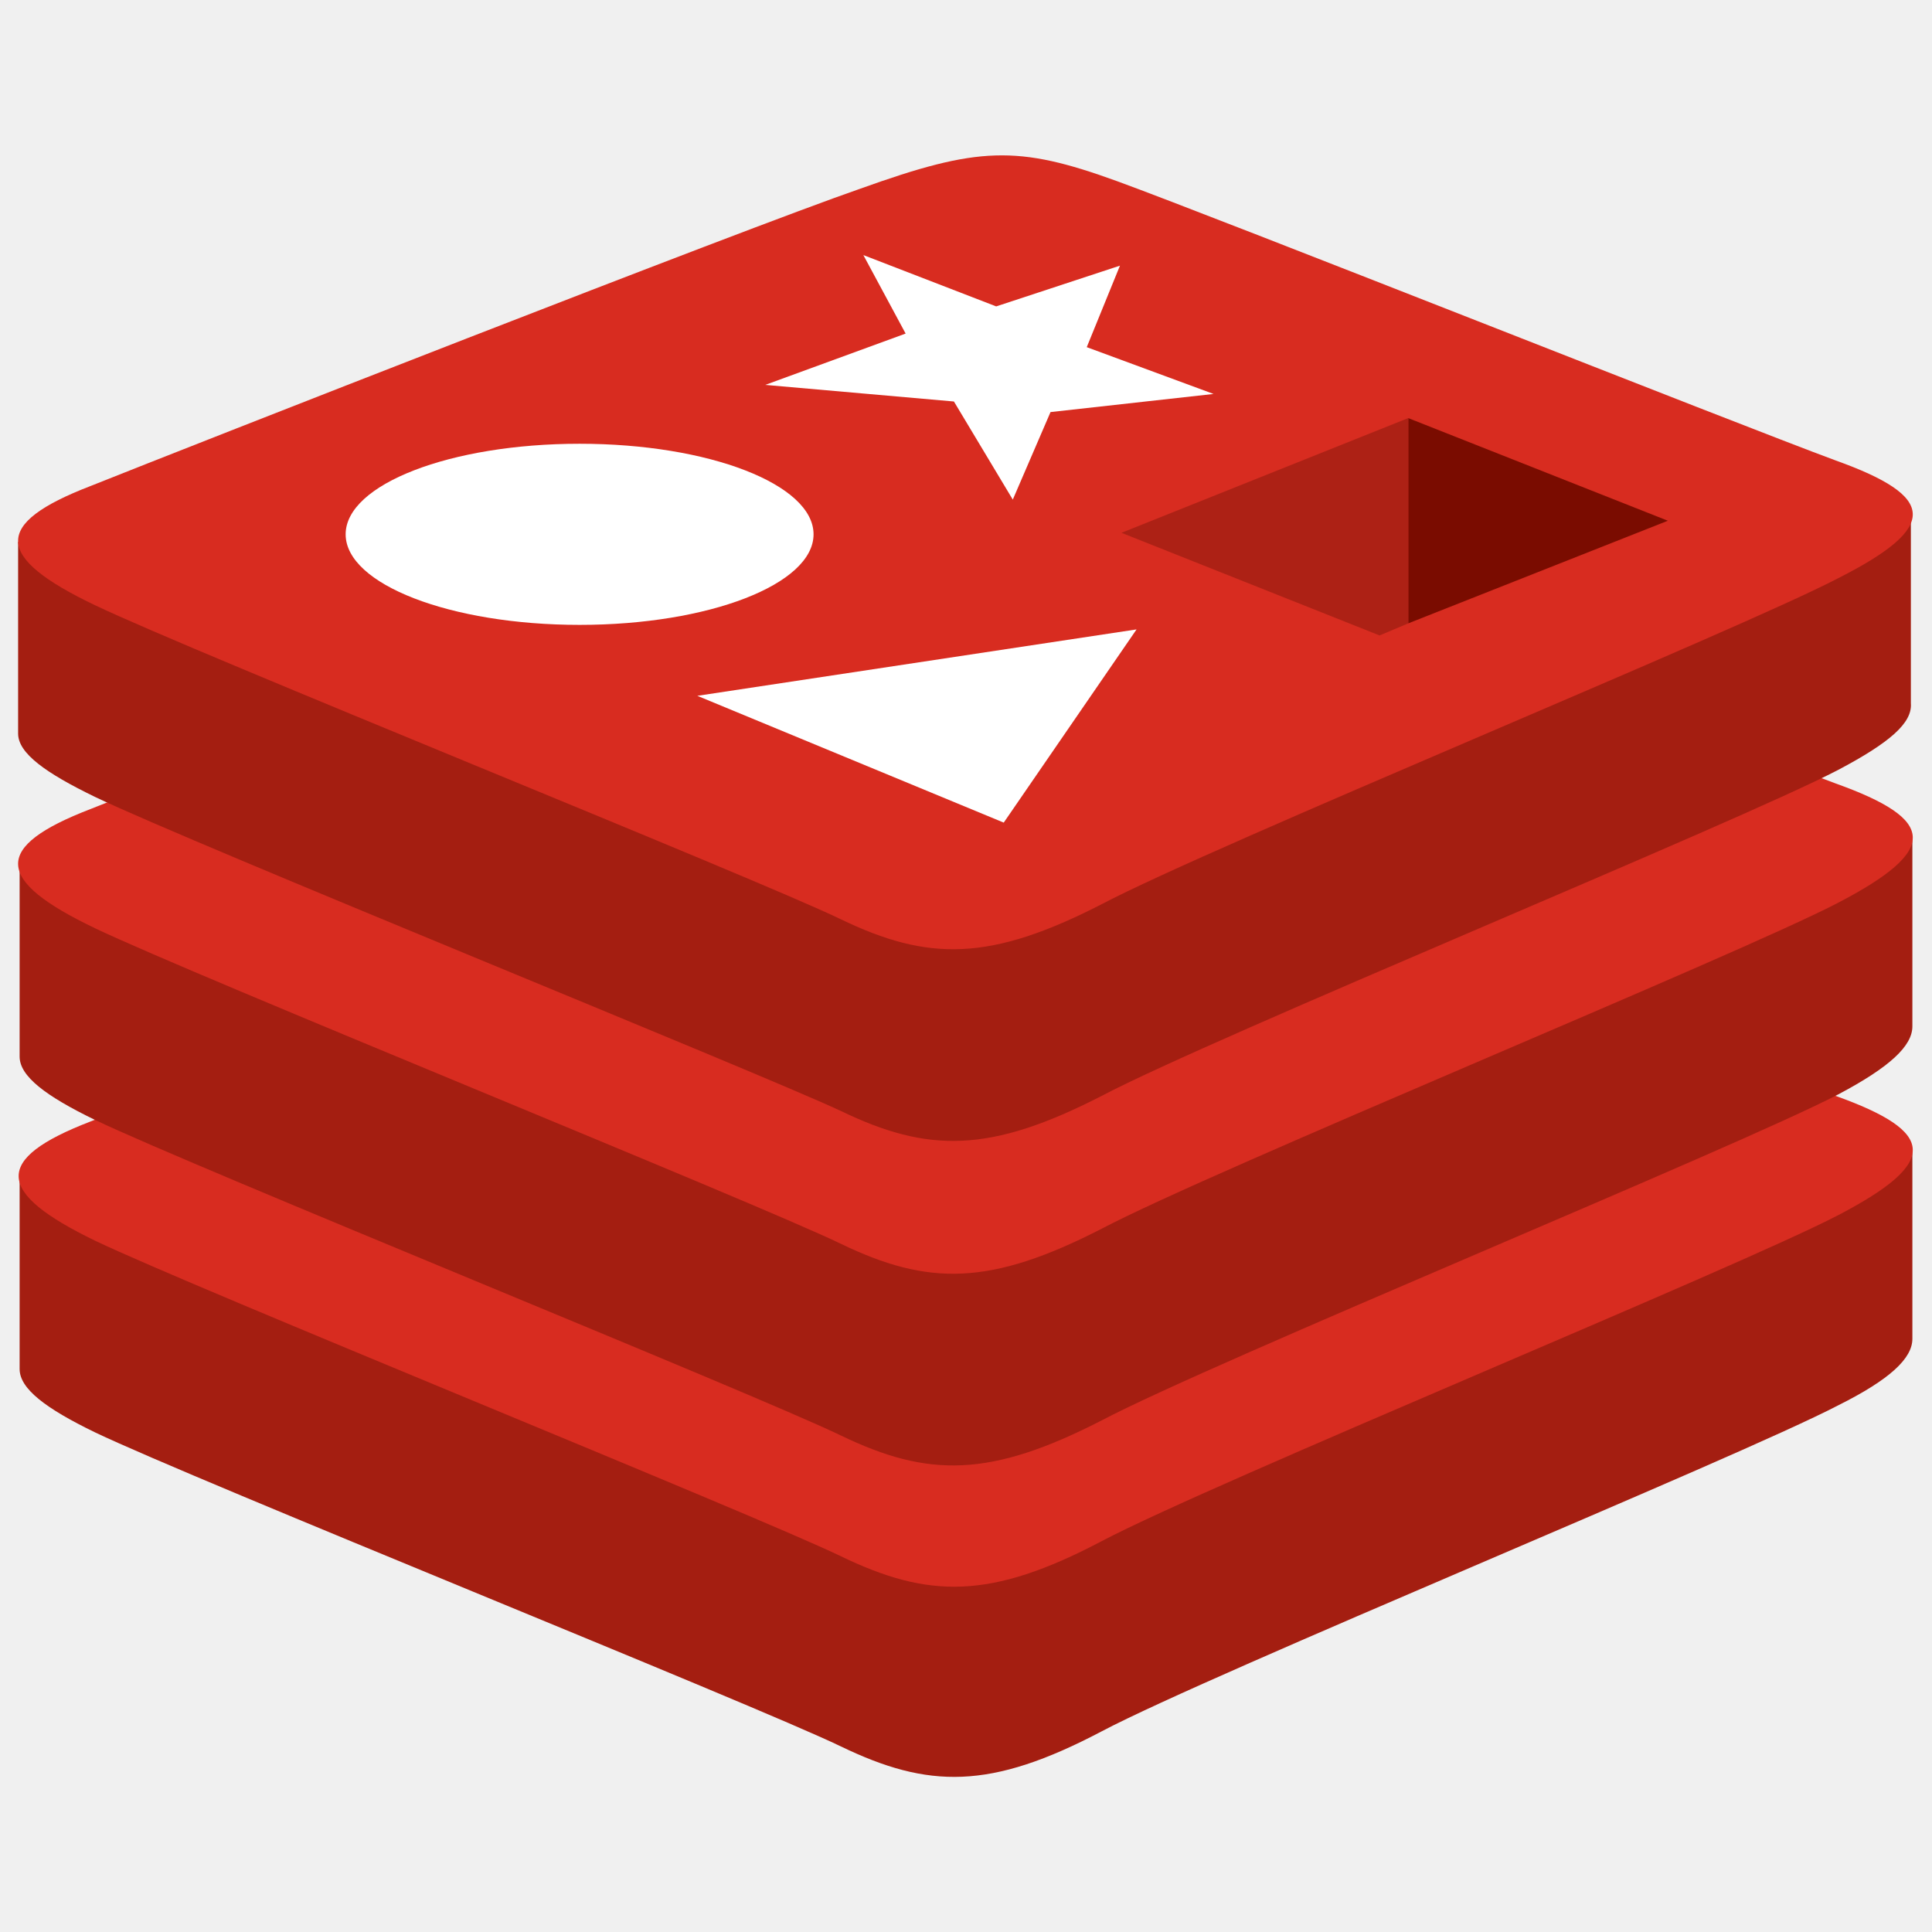
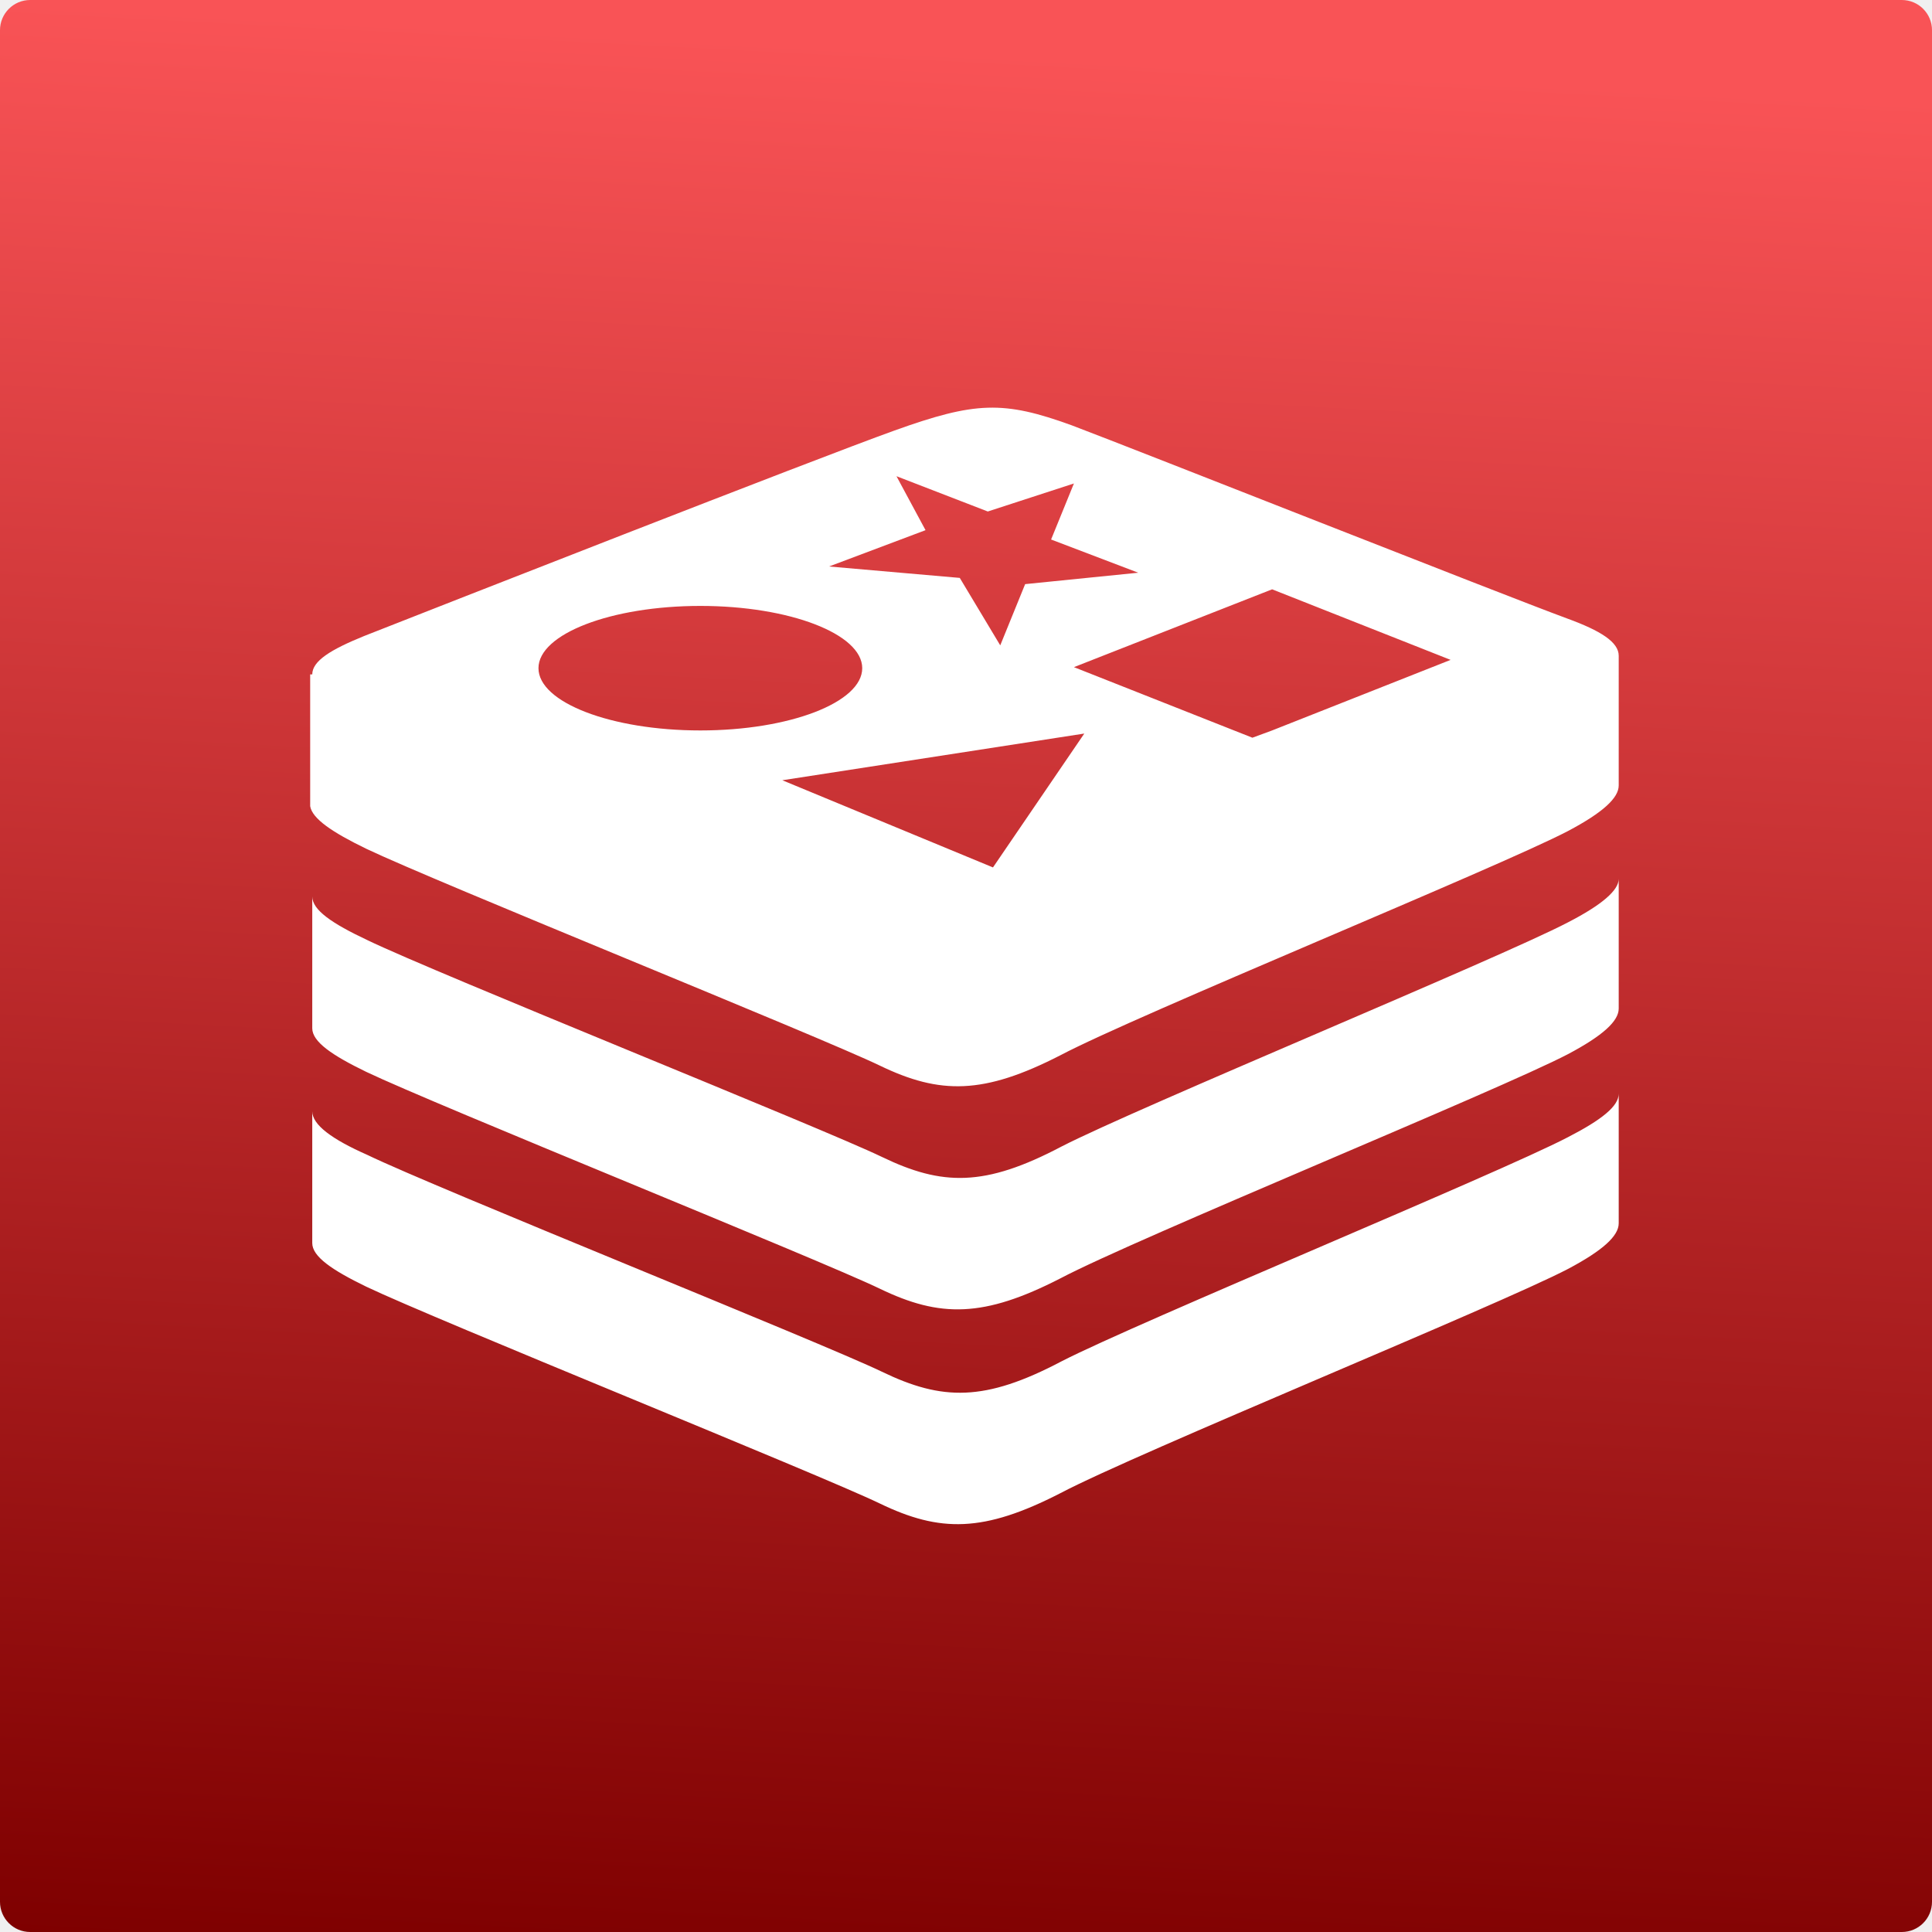
- <svg xmlns="http://www.w3.org/2000/svg" width="128" height="128" viewBox="0 0 128 128">
-   <path fill="#a41e11" d="M121.8 93.1c-6.7 3.5-41.4 17.7-48.8 21.6s-11.5 3.8-17.3 1S13 98.1 6.3 94.9c-3.3-1.6-5-2.9-5-4.2V78s48-10.5 55.8-13.2c7.8-2.8 10.4-2.9 17-.5s46.1 9.5 52.6 11.9v12.5c0 1.3-1.5 2.7-4.9 4.4" />
-   <path fill="#d82c20" d="M121.8 80.5C115.1 84 80.4 98.2 73 102.1s-11.5 3.8-17.3 1S13 85.4 6.3 82.2C-.3 79-.5 76.8 6 74.3c6.5-2.6 43.2-17 51-19.7c7.8-2.8 10.4-2.9 17-.5s41.1 16.1 47.6 18.5c6.7 2.4 6.9 4.4.2 7.9" />
-   <path fill="#a41e11" d="M121.8 72.5C115.1 76 80.4 90.2 73 94.1c-7.4 3.8-11.5 3.8-17.3 1S13 77.4 6.3 74.2c-3.3-1.6-5-2.9-5-4.2V57.3s48-10.5 55.8-13.2c7.8-2.8 10.4-2.9 17-.5s46.1 9.5 52.6 11.9V68c0 1.3-1.5 2.7-4.9 4.5" />
-   <path fill="#d82c20" d="M121.8 59.8c-6.7 3.5-41.4 17.7-48.8 21.6c-7.4 3.8-11.5 3.8-17.3 1S13 64.7 6.3 61.5s-6.8-5.4-.3-7.9c6.5-2.6 43.2-17 51-19.7c7.8-2.8 10.4-2.9 17-.5s41.1 16.1 47.6 18.5c6.7 2.4 6.9 4.4.2 7.9" />
-   <path fill="#a41e11" d="M121.8 51c-6.7 3.5-41.4 17.7-48.8 21.6c-7.4 3.8-11.5 3.8-17.3 1C49.9 70.9 13 56 6.3 52.8c-3.3-1.6-5.1-2.9-5.1-4.2V35.9s48-10.5 55.8-13.2c7.8-2.8 10.4-2.9 17-.5s46.1 9.5 52.6 11.9v12.5c.1 1.3-1.4 2.6-4.8 4.4" />
-   <path fill="#d82c20" d="M121.8 38.3C115.1 41.8 80.4 56 73 59.9c-7.4 3.8-11.5 3.8-17.3 1S13 43.3 6.3 40.1s-6.8-5.4-.3-7.9c6.5-2.6 43.2-17 51-19.7c7.8-2.8 10.4-2.9 17-.5s41.1 16.1 47.6 18.5c6.7 2.4 6.9 4.4.2 7.8" />
-   <path fill="#fff" d="m80.4 26.1l-10.8 1.2l-2.5 5.8l-3.9-6.5l-12.5-1.1l9.3-3.4l-2.8-5.2l8.8 3.4l8.2-2.7L72 23zM66.5 54.5l-20.3-8.4l29.1-4.4z" />
-   <ellipse cx="38.4" cy="35.4" fill="#fff" rx="15.5" ry="6" />
-   <path fill="#7a0c00" d="m93.3 27.7l17.2 6.8l-17.2 6.8z" />
-   <path fill="#ad2115" d="m74.3 35.3l19-7.6v13.6l-1.9.8z" />
+ <svg xmlns="http://www.w3.org/2000/svg" xmlns:xlink="http://www.w3.org/1999/xlink" width="512" height="512" viewBox="0 0 512 512" fill="none" class="">
+   <rect id="_r_o_" width="512" height="512" x="0" y="0" rx="8" fill="url(#_r_p_)" stroke="#FFFFFF" stroke-width="0" stroke-opacity="100%" paint-order="stroke" />
+   <clipPath id="clip">
+     <use xlink:href="#_r_o_" />
+   </clipPath>
+   <defs>
+     <linearGradient id="_r_p_" gradientUnits="userSpaceOnUse" gradientTransform="rotate(453)" style="transform-origin: center center;">
+       <stop stop-color="#f95356" />
+       <stop offset="1" stop-color="#7e0000" />
+     </linearGradient>
+     <radialGradient id="_r_q_" cx="0" cy="0" r="1" gradientUnits="userSpaceOnUse" gradientTransform="translate(256) rotate(90) scale(512)">
+       <stop stop-color="white" />
+       <stop offset="1" stop-color="white" stop-opacity="0" />
+     </radialGradient>
+   </defs>
+   <svg width="352" height="352" viewBox="0 0 128 128" x="80" y="80" alignment-baseline="middle" style="color: rgb(255, 213, 213); width: 352px; height: 352px;">
+     <path fill="#fff" d="M6.2 52.7c6.7 3.2 43.7 18.1 49.5 20.9s10 2.8 17.4-1c7.4-3.9 42.2-18.1 48.9-21.6c3.4-1.8 4.9-3.2 4.9-4.4V34.1c0-1.3-1.7-2.4-5-3.6c-6.5-2.4-41.1-16.1-47.7-18.6c-6.6-2.4-9.3-2.3-17.1.5S12.6 29.6 6 32.2c-3.2 1.3-5 2.4-5 3.7H.8v12.7c.2 1.2 2.1 2.5 5.4 4.1m60.4 1.8l-20.3-8.4l29.1-4.5zm44.1-20l-17.2 6.8l-1.9.7l-17.2-6.8l19.1-7.5zM60.1 22l-2.8-5.2l8.8 3.4l8.3-2.7l-2.2 5.4l8.4 3.2l-10.9 1.1l-2.4 5.9l-3.9-6.5l-12.6-1.1zm-21.7 7.3c8.6 0 15.6 2.7 15.6 6s-7 6-15.6 6s-15.6-2.7-15.6-6s7-6 15.6-6M122 59.8c-6.7 3.5-41.4 17.8-48.8 21.6c-7.4 3.9-11.5 3.8-17.3 1s-43-17.7-49.6-20.9C2.9 59.9 1 58.6 1 57.3V70c0 1.3 1.9 2.6 5.2 4.2c6.7 3.2 43.7 18.1 49.5 20.9s10 2.8 17.4-1c7.4-3.9 42.2-18.1 48.9-21.6c3.4-1.8 4.9-3.2 4.9-4.4V55.6c0 1.1-1.6 2.5-4.9 4.2m0 20.7c-6.7 3.5-41.4 17.8-48.8 21.6c-7.4 3.9-11.5 3.8-17.3 1s-43-17.7-49.6-20.9C2.9 80.7 1 79.3 1 78v12.7c0 1.3 1.9 2.6 5.2 4.2c6.7 3.2 43.7 18.1 49.5 20.9s10 2.8 17.4-1c7.4-3.9 42.2-18.1 48.9-21.6c3.4-1.8 4.9-3.2 4.9-4.4V76.3c0 1.2-1.6 2.5-4.9 4.2" />
+   </svg>
</svg>
